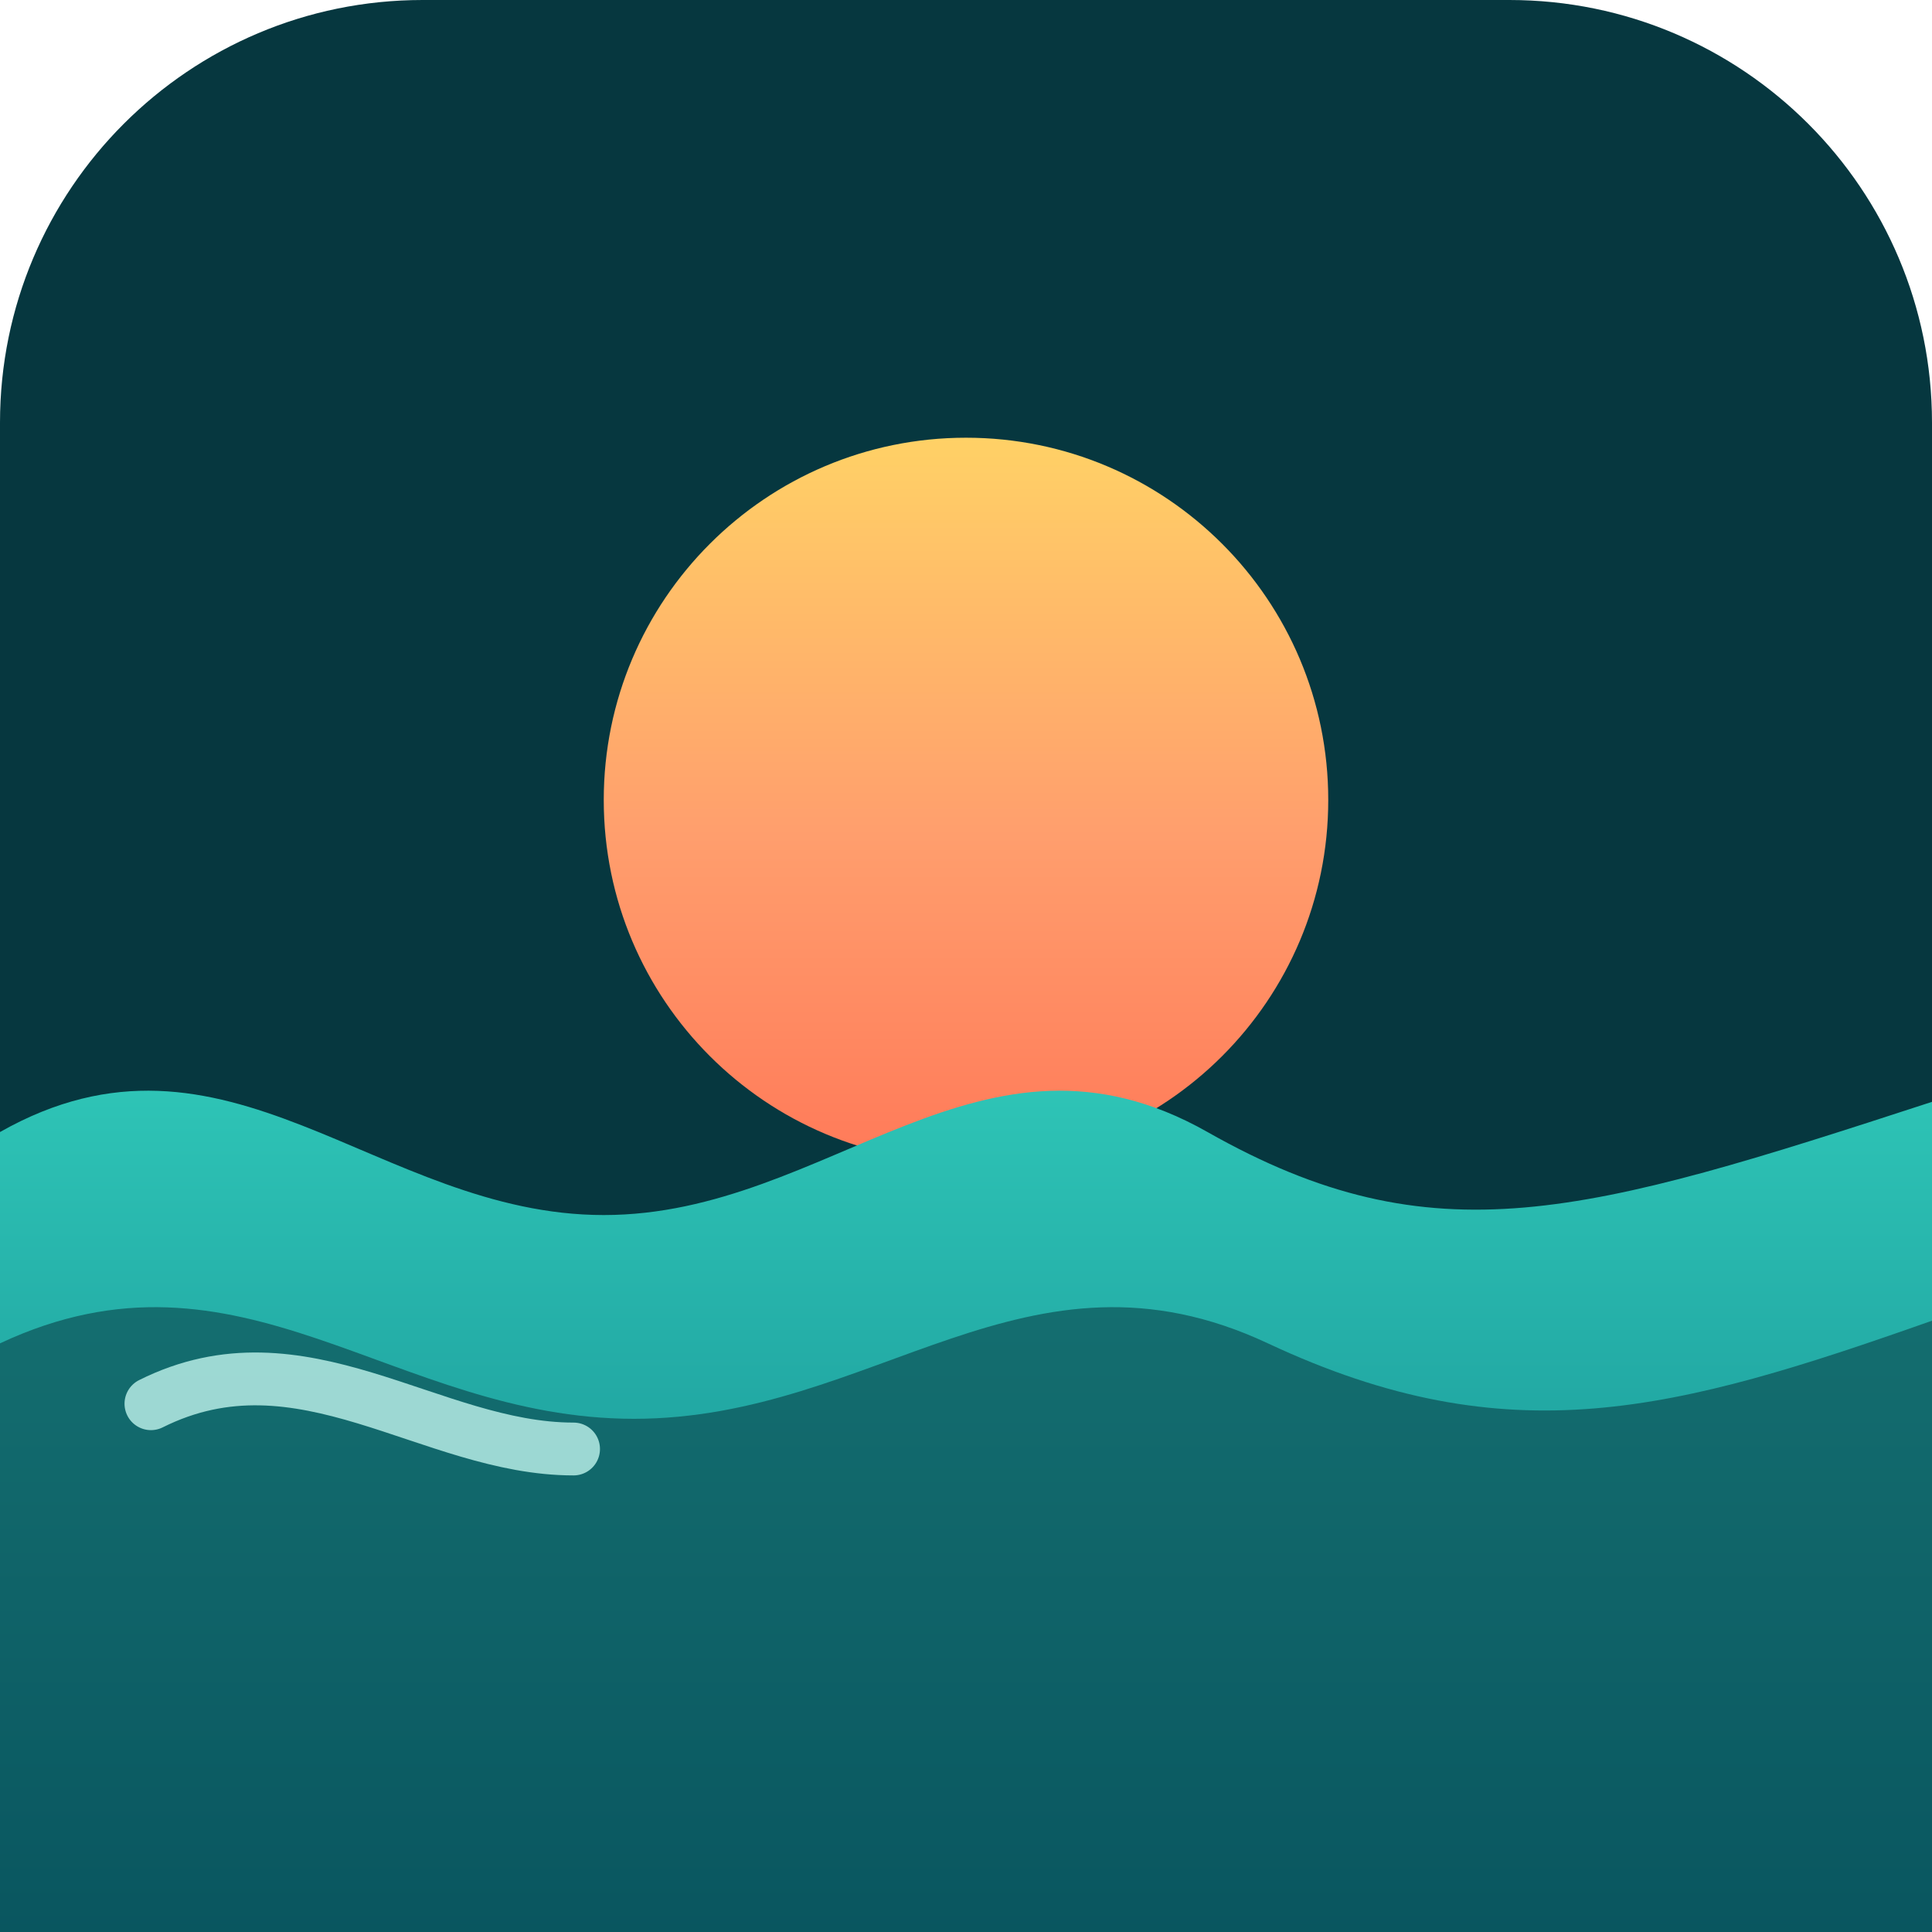
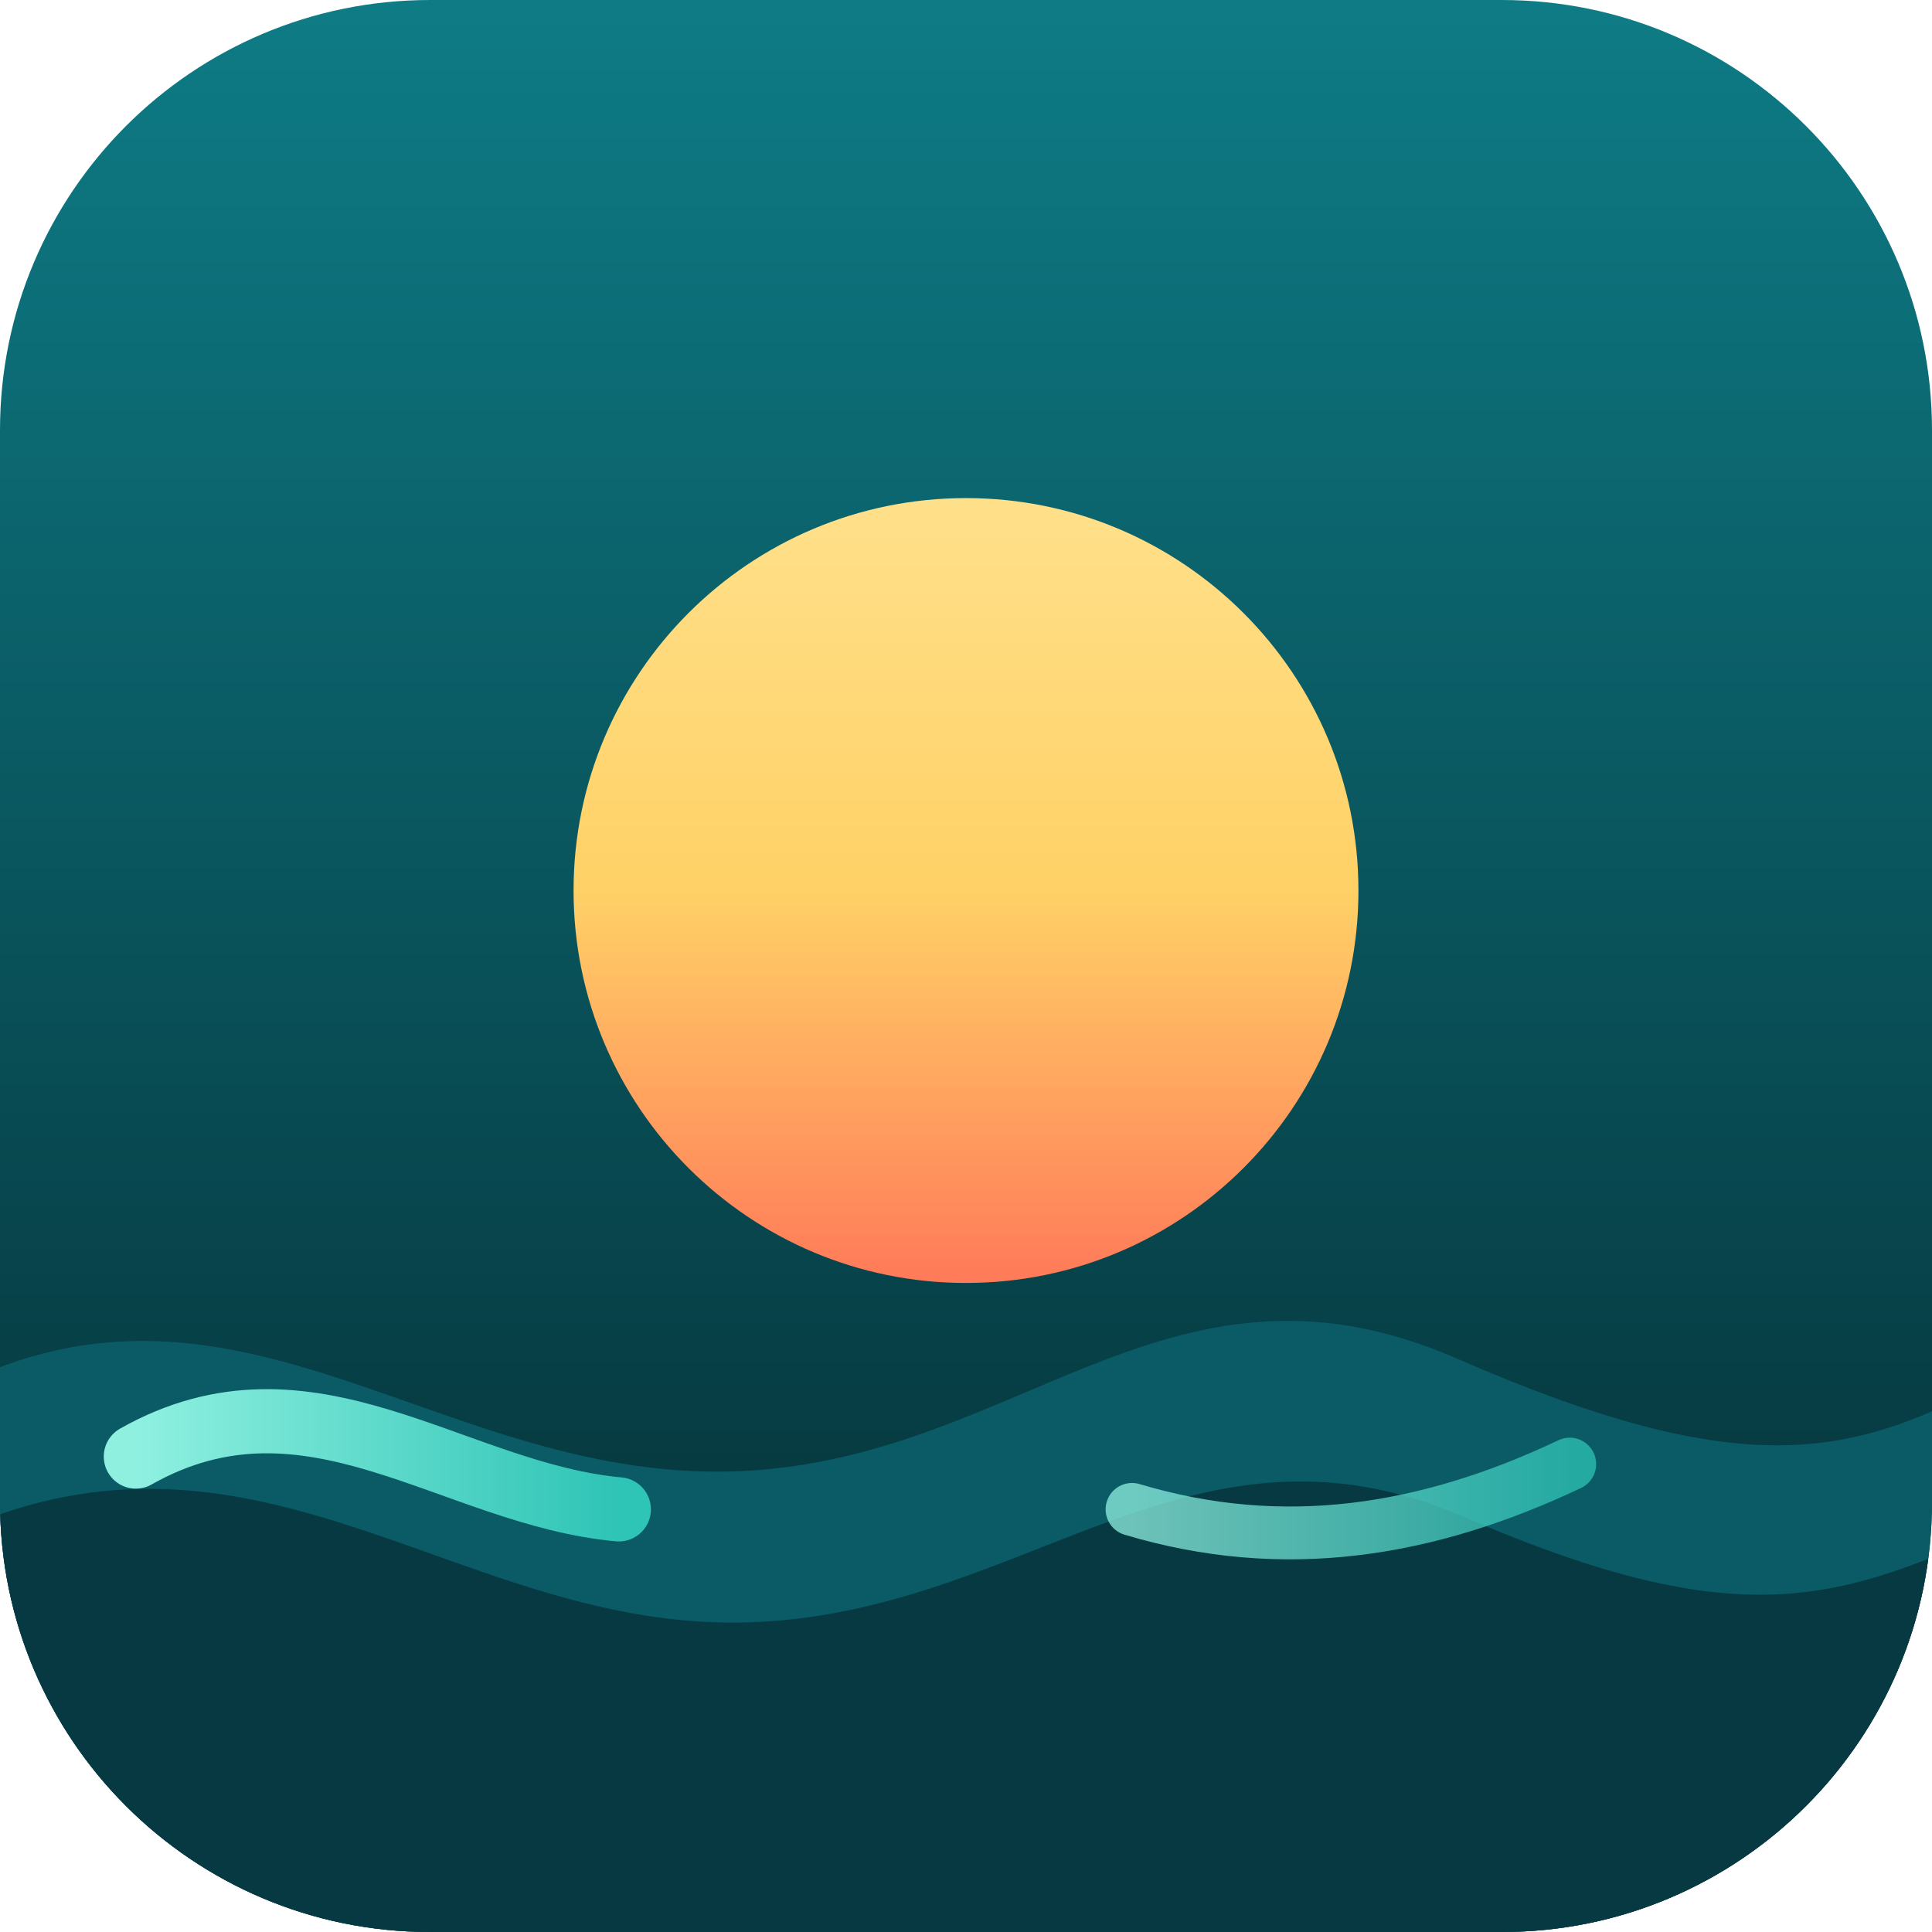
- <svg xmlns="http://www.w3.org/2000/svg" viewBox="0 0 512 512">
+ <svg xmlns="http://www.w3.org/2000/svg" viewBox="0 0 512 512" role="img" aria-label="Ombak">
  <defs>
-     <linearGradient id="sky" x1="0" y1="0" x2="0" y2="1">
-       <stop offset="0" stop-color="#ffd166" />
-       <stop offset="0.55" stop-color="#ff9e6d" />
+     <linearGradient id="ground" x1="0" y1="0" x2="0" y2="1">
+       <stop offset="0" stop-color="#0e7c86" />
+       <stop offset="1" stop-color="#04262c" />
+     </linearGradient>
+     <linearGradient id="sun" x1="0" y1="0" x2="0" y2="1">
+       <stop offset="0" stop-color="#ffe08a" />
+       <stop offset="0.5" stop-color="#ffd166" />
      <stop offset="1" stop-color="#ff7a59" />
    </linearGradient>
-     <linearGradient id="sea" x1="0" y1="0" x2="0" y2="1">
-       <stop offset="0" stop-color="#2ec4b6" />
-       <stop offset="1" stop-color="#0e7c86" />
+     <linearGradient id="crest" x1="0" y1="0" x2="1" y2="0">
+       <stop offset="0" stop-color="#8ff0e0" />
+       <stop offset="1" stop-color="#2ec4b6" />
    </linearGradient>
+     <clipPath id="tile">
+       <rect width="512" height="512" rx="114" />
+     </clipPath>
  </defs>
-   <rect width="512" height="512" rx="112" fill="#06373f" />
-   <circle cx="256" cy="212" r="96" fill="url(#sky)" />
-   <path d="M0 300c60-34 100 22 160 22s100-56 160-22 100 22 192-8v220H0z" fill="url(#sea)" />
-   <path d="M0 356c64-30 104 20 168 20s104-50 168-20 108 18 176-6v162H0z" fill="#06373f" opacity="0.55" />
-   <path d="M40 372c40-20 74 12 112 12" stroke="#bff4ec" stroke-width="14" stroke-linecap="round" fill="none" opacity="0.8" />
+   <g clip-path="url(#tile)">
+     <rect width="512" height="512" fill="url(#ground)" />
+     <circle cx="256" cy="236" r="104" fill="url(#sun)" />
+     <path d="M-20 372c78-46 132 18 210 18s118-64 196-30 106 26 146 4v168H-20z" fill="#0a5b66" />
+     <path d="M-20 410c84-44 138 20 214 20s120-60 194-28 100 22 144 2v152H-20z" fill="#073942" />
+     <path d="M36 386c46-26 84 10 128 14" stroke="url(#crest)" stroke-width="17" stroke-linecap="round" fill="none" />
+     <path d="M300 400c40 12 78 6 116-12" stroke="url(#crest)" stroke-width="14" stroke-linecap="round" fill="none" opacity="0.75" />
+   </g>
</svg>
